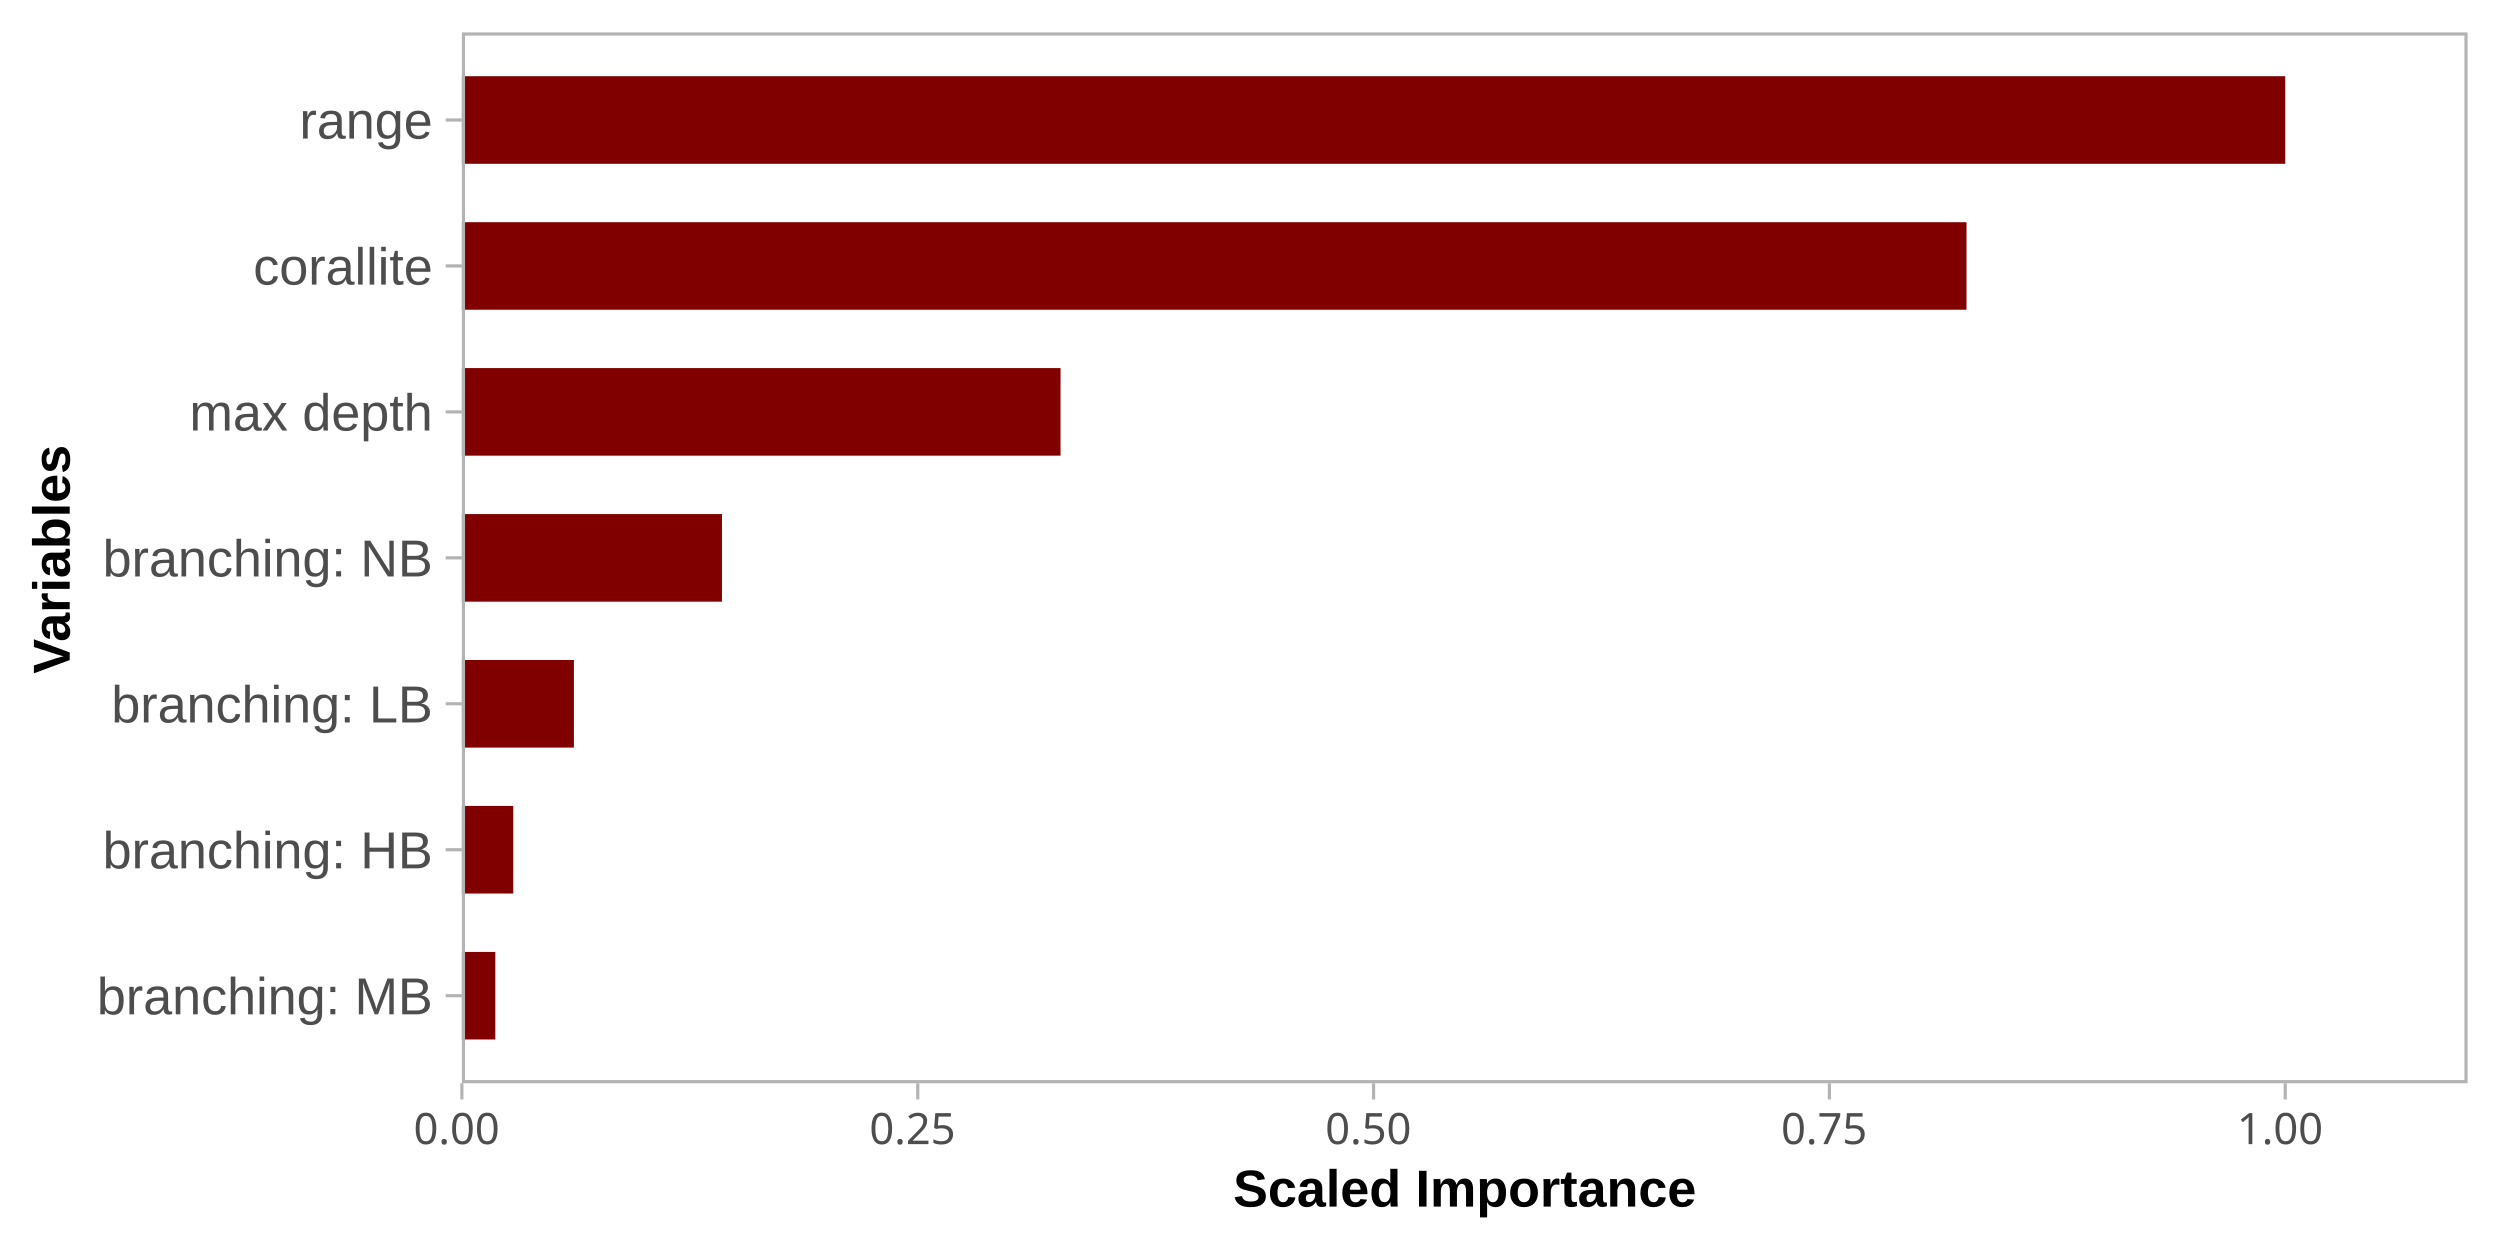
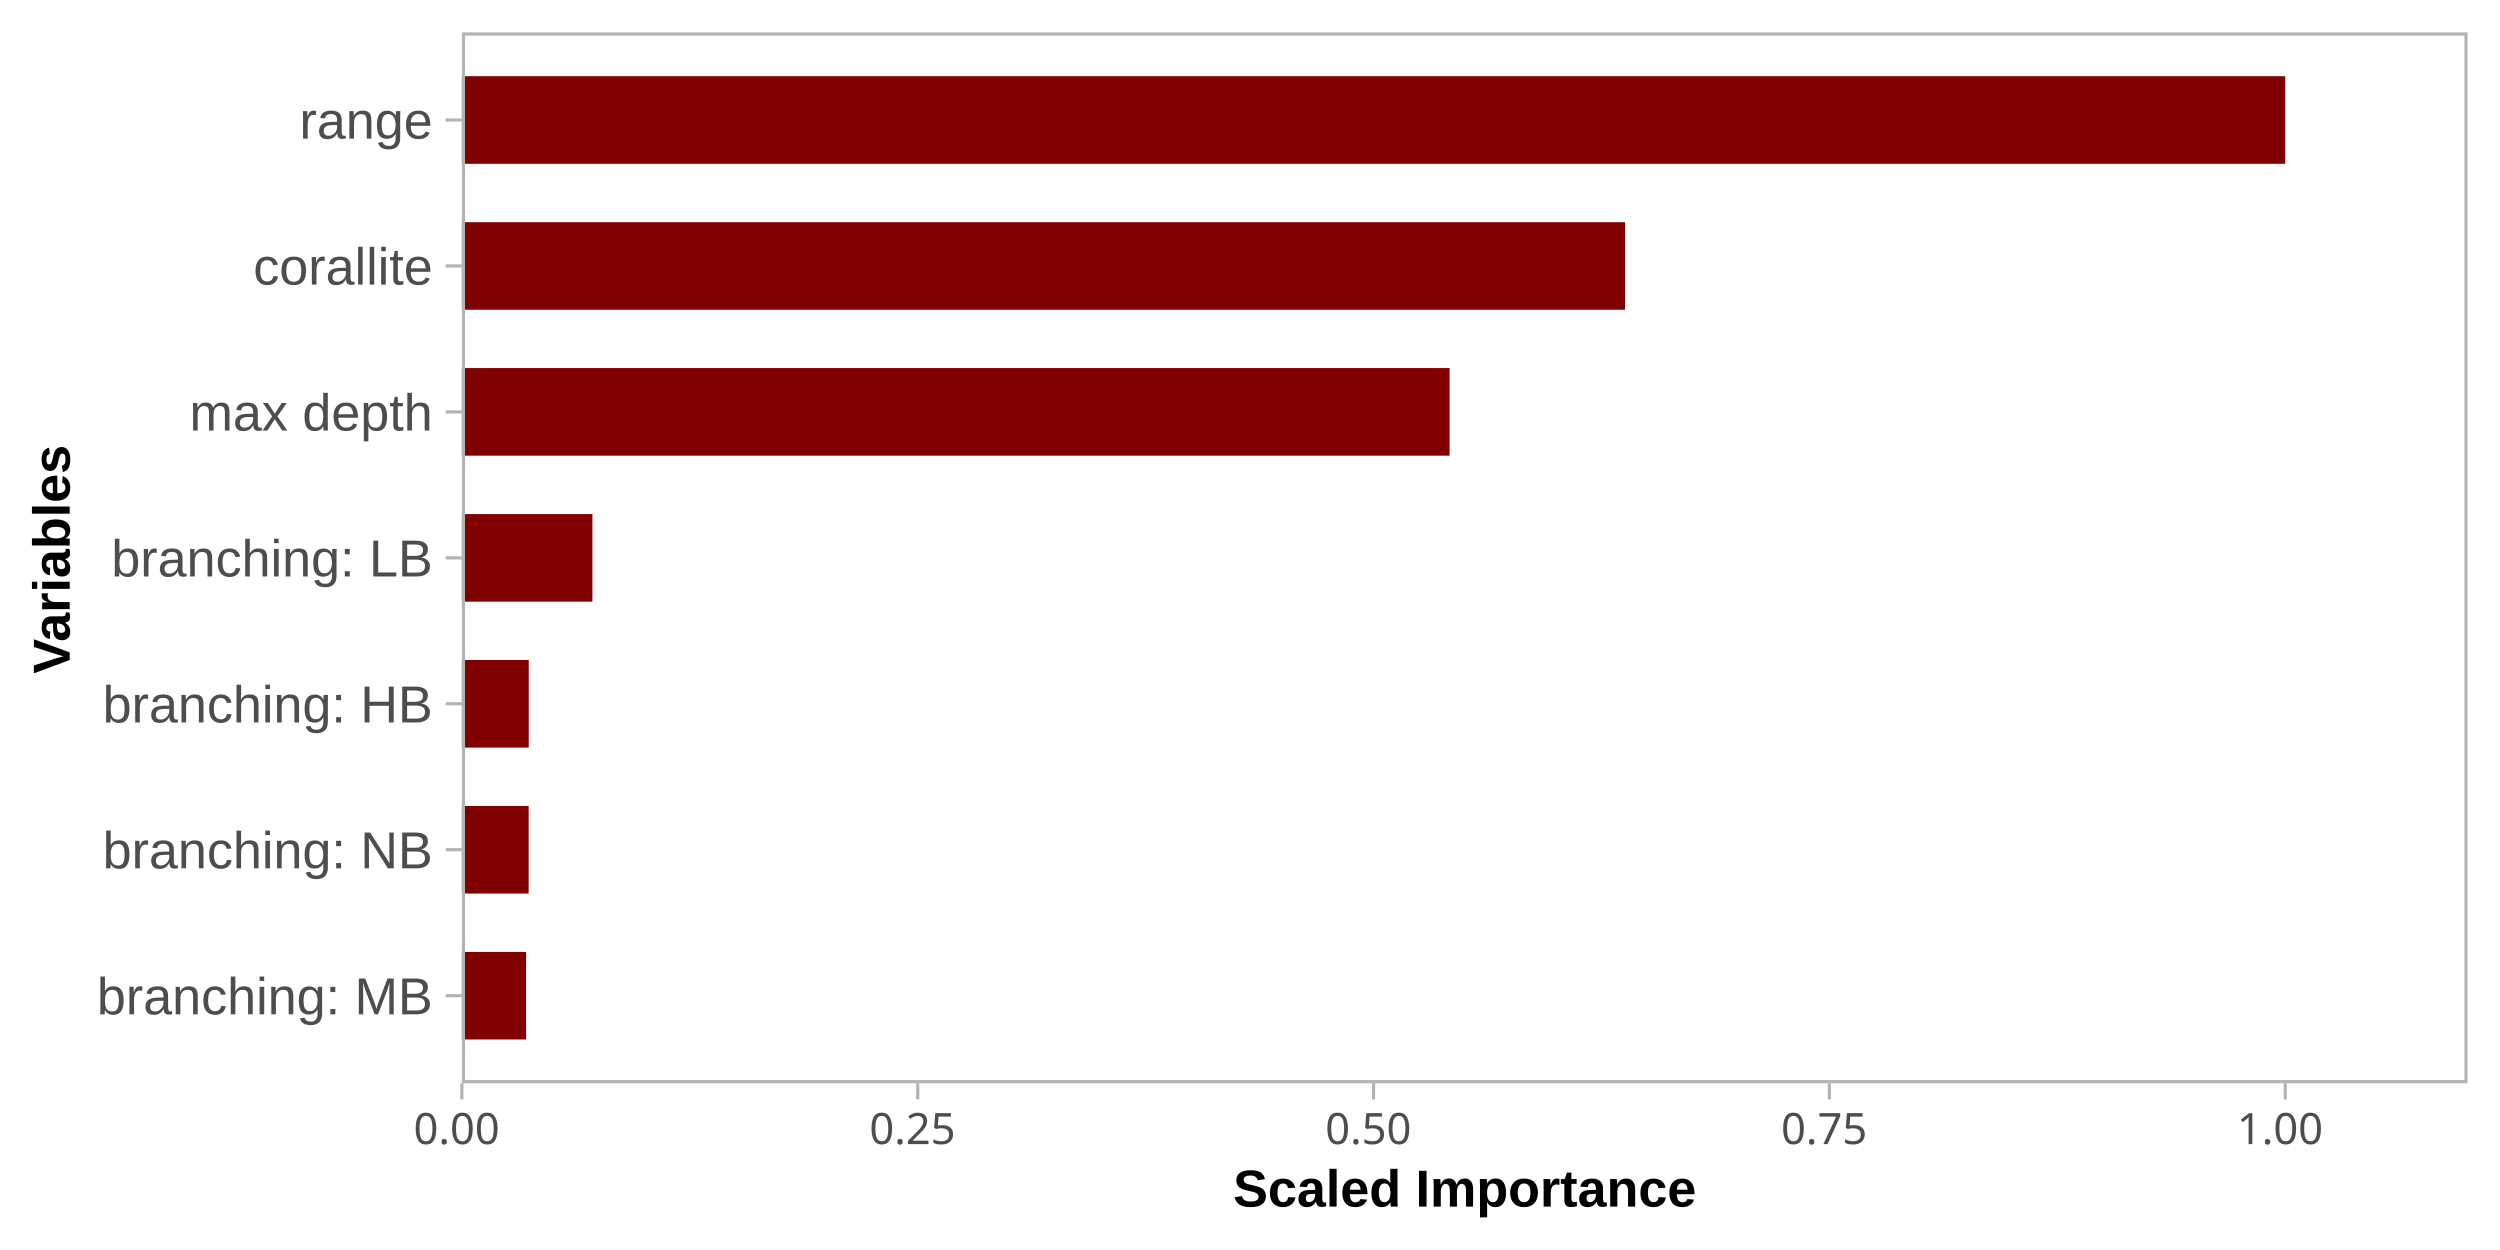
<svg xmlns="http://www.w3.org/2000/svg" viewBox="0 0 576.00 288.00">
  <defs>
    <style type="text/css">
    line, polyline, polygon, path, rect, circle {
      fill: none;
      stroke: #000000;
      stroke-linecap: round;
      stroke-linejoin: round;
      stroke-miterlimit: 10.00;
    }
  </style>
  </defs>
  <rect width="100%" height="100%" style="stroke: none; fill: #FFFFFF;" />
  <rect x="0.00" y="0.00" width="576.00" height="288.00" style="stroke-width: 1.45; stroke: #FFFFFF; fill: #FFFFFF;" />
  <defs>
    <clipPath id="cpMTA2LjQyfDU2OC41M3wyNDkuNTh8Ny40Nw==">
      <rect x="106.42" y="7.47" width="462.11" height="242.11" />
    </clipPath>
  </defs>
  <rect x="106.42" y="7.47" width="462.11" height="242.11" style="stroke-width: 1.45; stroke: none; fill: #FFFFFF;" clip-path="url(#cpMTA2LjQyfDU2OC41M3wyNDkuNTh8Ny40Nw==)" />
-   <rect x="106.42" y="219.32" width="7.70" height="20.18" style="stroke-width: 1.07; stroke: none; stroke-linecap: square; stroke-linejoin: miter; fill: #800000;" clip-path="url(#cpMTA2LjQyfDU2OC41M3wyNDkuNTh8Ny40Nw==)" />
-   <rect x="106.42" y="185.69" width="11.83" height="20.18" style="stroke-width: 1.07; stroke: none; stroke-linecap: square; stroke-linejoin: miter; fill: #800000;" clip-path="url(#cpMTA2LjQyfDU2OC41M3wyNDkuNTh8Ny40Nw==)" />
-   <rect x="106.42" y="152.07" width="25.81" height="20.18" style="stroke-width: 1.07; stroke: none; stroke-linecap: square; stroke-linejoin: miter; fill: #800000;" clip-path="url(#cpMTA2LjQyfDU2OC41M3wyNDkuNTh8Ny40Nw==)" />
-   <rect x="106.42" y="118.44" width="59.92" height="20.18" style="stroke-width: 1.07; stroke: none; stroke-linecap: square; stroke-linejoin: miter; fill: #800000;" clip-path="url(#cpMTA2LjQyfDU2OC41M3wyNDkuNTh8Ny40Nw==)" />
-   <rect x="106.42" y="84.81" width="137.93" height="20.18" style="stroke-width: 1.07; stroke: none; stroke-linecap: square; stroke-linejoin: miter; fill: #800000;" clip-path="url(#cpMTA2LjQyfDU2OC41M3wyNDkuNTh8Ny40Nw==)" />
-   <rect x="106.42" y="51.19" width="346.66" height="20.18" style="stroke-width: 1.07; stroke: none; stroke-linecap: square; stroke-linejoin: miter; fill: #800000;" clip-path="url(#cpMTA2LjQyfDU2OC41M3wyNDkuNTh8Ny40Nw==)" />
+   <rect x="106.42" y="219.32" width="14.79" height="20.18" style="stroke-width: 1.07; stroke: none; stroke-linecap: square; stroke-linejoin: miter; fill: #800000;" clip-path="url(#cpMTA2LjQyfDU2OC41M3wyNDkuNTh8Ny40Nw==)" />
+   <rect x="106.42" y="185.69" width="15.38" height="20.18" style="stroke-width: 1.07; stroke: none; stroke-linecap: square; stroke-linejoin: miter; fill: #800000;" clip-path="url(#cpMTA2LjQyfDU2OC41M3wyNDkuNTh8Ny40Nw==)" />
+   <rect x="106.42" y="152.07" width="15.40" height="20.18" style="stroke-width: 1.07; stroke: none; stroke-linecap: square; stroke-linejoin: miter; fill: #800000;" clip-path="url(#cpMTA2LjQyfDU2OC41M3wyNDkuNTh8Ny40Nw==)" />
+   <rect x="106.42" y="118.44" width="30.07" height="20.18" style="stroke-width: 1.07; stroke: none; stroke-linecap: square; stroke-linejoin: miter; fill: #800000;" clip-path="url(#cpMTA2LjQyfDU2OC41M3wyNDkuNTh8Ny40Nw==)" />
+   <rect x="106.42" y="84.81" width="227.56" height="20.18" style="stroke-width: 1.07; stroke: none; stroke-linecap: square; stroke-linejoin: miter; fill: #800000;" clip-path="url(#cpMTA2LjQyfDU2OC41M3wyNDkuNTh8Ny40Nw==)" />
+   <rect x="106.42" y="51.19" width="267.99" height="20.18" style="stroke-width: 1.07; stroke: none; stroke-linecap: square; stroke-linejoin: miter; fill: #800000;" clip-path="url(#cpMTA2LjQyfDU2OC41M3wyNDkuNTh8Ny40Nw==)" />
  <rect x="106.42" y="17.56" width="420.10" height="20.18" style="stroke-width: 1.07; stroke: none; stroke-linecap: square; stroke-linejoin: miter; fill: #800000;" clip-path="url(#cpMTA2LjQyfDU2OC41M3wyNDkuNTh8Ny40Nw==)" />
  <rect x="106.42" y="7.47" width="462.11" height="242.11" style="stroke-width: 1.45; stroke: #B3B3B3;" clip-path="url(#cpMTA2LjQyfDU2OC41M3wyNDkuNTh8Ny40Nw==)" />
  <defs>
    <clipPath id="cpMC4wMHw1NzYuMDB8Mjg4LjAwfDAuMDA=">
      <rect x="0.00" y="0.00" width="576.00" height="288.00" />
    </clipPath>
  </defs>
  <g clip-path="url(#cpMC4wMHw1NzYuMDB8Mjg4LjAwfDAuMDA=)">
    <text x="22.32" y="233.70" style="font-size: 12.00px; fill: #4D4D4D; font-family: Arial;" textLength="77.37px" lengthAdjust="spacingAndGlyphs">branching: MB</text>
  </g>
  <g clip-path="url(#cpMC4wMHw1NzYuMDB8Mjg4LjAwfDAuMDA=)">
-     <text x="23.65" y="200.07" style="font-size: 12.00px; fill: #4D4D4D; font-family: Arial;" textLength="76.04px" lengthAdjust="spacingAndGlyphs">branching: HB</text>
+     <text x="23.65" y="200.07" style="font-size: 12.00px; fill: #4D4D4D; font-family: Arial;" textLength="76.04px" lengthAdjust="spacingAndGlyphs">branching: NB</text>
  </g>
  <g clip-path="url(#cpMC4wMHw1NzYuMDB8Mjg4LjAwfDAuMDA=)">
-     <text x="25.65" y="166.45" style="font-size: 12.00px; fill: #4D4D4D; font-family: Arial;" textLength="74.05px" lengthAdjust="spacingAndGlyphs">branching: LB</text>
+     <text x="23.65" y="166.45" style="font-size: 12.00px; fill: #4D4D4D; font-family: Arial;" textLength="76.04px" lengthAdjust="spacingAndGlyphs">branching: HB</text>
  </g>
  <g clip-path="url(#cpMC4wMHw1NzYuMDB8Mjg4LjAwfDAuMDA=)">
-     <text x="23.65" y="132.82" style="font-size: 12.00px; fill: #4D4D4D; font-family: Arial;" textLength="76.04px" lengthAdjust="spacingAndGlyphs">branching: NB</text>
+     <text x="25.65" y="132.82" style="font-size: 12.00px; fill: #4D4D4D; font-family: Arial;" textLength="74.05px" lengthAdjust="spacingAndGlyphs">branching: LB</text>
  </g>
  <g clip-path="url(#cpMC4wMHw1NzYuMDB8Mjg4LjAwfDAuMDA=)">
    <text x="43.66" y="99.20" style="font-size: 12.00px; fill: #4D4D4D; font-family: Arial;" textLength="56.03px" lengthAdjust="spacingAndGlyphs">max depth</text>
  </g>
  <g clip-path="url(#cpMC4wMHw1NzYuMDB8Mjg4LjAwfDAuMDA=)">
    <text x="58.35" y="65.57" style="font-size: 12.00px; fill: #4D4D4D; font-family: Arial;" textLength="41.35px" lengthAdjust="spacingAndGlyphs">corallite</text>
  </g>
  <g clip-path="url(#cpMC4wMHw1NzYuMDB8Mjg4LjAwfDAuMDA=)">
    <text x="69.00" y="31.94" style="font-size: 12.00px; fill: #4D4D4D; font-family: Arial;" textLength="30.69px" lengthAdjust="spacingAndGlyphs">range</text>
  </g>
  <polyline points="102.69,229.41 106.42,229.41 " style="stroke-width: 0.73; stroke: #B3B3B3; stroke-linecap: butt;" clip-path="url(#cpMC4wMHw1NzYuMDB8Mjg4LjAwfDAuMDA=)" />
  <polyline points="102.69,195.78 106.42,195.78 " style="stroke-width: 0.73; stroke: #B3B3B3; stroke-linecap: butt;" clip-path="url(#cpMC4wMHw1NzYuMDB8Mjg4LjAwfDAuMDA=)" />
  <polyline points="102.69,162.15 106.42,162.15 " style="stroke-width: 0.73; stroke: #B3B3B3; stroke-linecap: butt;" clip-path="url(#cpMC4wMHw1NzYuMDB8Mjg4LjAwfDAuMDA=)" />
  <polyline points="102.69,128.53 106.42,128.53 " style="stroke-width: 0.73; stroke: #B3B3B3; stroke-linecap: butt;" clip-path="url(#cpMC4wMHw1NzYuMDB8Mjg4LjAwfDAuMDA=)" />
  <polyline points="102.69,94.90 106.42,94.90 " style="stroke-width: 0.73; stroke: #B3B3B3; stroke-linecap: butt;" clip-path="url(#cpMC4wMHw1NzYuMDB8Mjg4LjAwfDAuMDA=)" />
  <polyline points="102.69,61.27 106.42,61.27 " style="stroke-width: 0.73; stroke: #B3B3B3; stroke-linecap: butt;" clip-path="url(#cpMC4wMHw1NzYuMDB8Mjg4LjAwfDAuMDA=)" />
  <polyline points="102.69,27.65 106.42,27.65 " style="stroke-width: 0.73; stroke: #B3B3B3; stroke-linecap: butt;" clip-path="url(#cpMC4wMHw1NzYuMDB8Mjg4LjAwfDAuMDA=)" />
  <polyline points="106.42,253.32 106.42,249.58 " style="stroke-width: 0.73; stroke: #B3B3B3; stroke-linecap: butt;" clip-path="url(#cpMC4wMHw1NzYuMDB8Mjg4LjAwfDAuMDA=)" />
  <polyline points="211.45,253.32 211.45,249.58 " style="stroke-width: 0.73; stroke: #B3B3B3; stroke-linecap: butt;" clip-path="url(#cpMC4wMHw1NzYuMDB8Mjg4LjAwfDAuMDA=)" />
  <polyline points="316.47,253.32 316.47,249.58 " style="stroke-width: 0.73; stroke: #B3B3B3; stroke-linecap: butt;" clip-path="url(#cpMC4wMHw1NzYuMDB8Mjg4LjAwfDAuMDA=)" />
  <polyline points="421.49,253.32 421.49,249.58 " style="stroke-width: 0.73; stroke: #B3B3B3; stroke-linecap: butt;" clip-path="url(#cpMC4wMHw1NzYuMDB8Mjg4LjAwfDAuMDA=)" />
  <polyline points="526.52,253.32 526.52,249.58 " style="stroke-width: 0.73; stroke: #B3B3B3; stroke-linecap: butt;" clip-path="url(#cpMC4wMHw1NzYuMDB8Mjg4LjAwfDAuMDA=)" />
  <g clip-path="url(#cpMC4wMHw1NzYuMDB8Mjg4LjAwfDAuMDA=)">
    <text x="95.29" y="263.60" style="font-size: 10.00px; fill: #4D4D4D; font-family: Roboto Mono;" textLength="22.27px" lengthAdjust="spacingAndGlyphs">0.00</text>
  </g>
  <g clip-path="url(#cpMC4wMHw1NzYuMDB8Mjg4LjAwfDAuMDA=)">
    <text x="200.31" y="263.60" style="font-size: 10.00px; fill: #4D4D4D; font-family: Roboto Mono;" textLength="22.27px" lengthAdjust="spacingAndGlyphs">0.25</text>
  </g>
  <g clip-path="url(#cpMC4wMHw1NzYuMDB8Mjg4LjAwfDAuMDA=)">
    <text x="305.34" y="263.60" style="font-size: 10.00px; fill: #4D4D4D; font-family: Roboto Mono;" textLength="22.27px" lengthAdjust="spacingAndGlyphs">0.50</text>
  </g>
  <g clip-path="url(#cpMC4wMHw1NzYuMDB8Mjg4LjAwfDAuMDA=)">
    <text x="410.36" y="263.60" style="font-size: 10.00px; fill: #4D4D4D; font-family: Roboto Mono;" textLength="22.27px" lengthAdjust="spacingAndGlyphs">0.75</text>
  </g>
  <g clip-path="url(#cpMC4wMHw1NzYuMDB8Mjg4LjAwfDAuMDA=)">
    <text x="515.39" y="263.60" style="font-size: 10.00px; fill: #4D4D4D; font-family: Roboto Mono;" textLength="22.27px" lengthAdjust="spacingAndGlyphs">1.00</text>
  </g>
  <g clip-path="url(#cpMC4wMHw1NzYuMDB8Mjg4LjAwfDAuMDA=)">
    <text x="284.12" y="278.00" style="font-size: 12.00px; font-weight: bold; font-family: Arial;" textLength="106.71px" lengthAdjust="spacingAndGlyphs">Scaled Importance</text>
  </g>
  <g clip-path="url(#cpMC4wMHw1NzYuMDB8Mjg4LjAwfDAuMDA=)">
    <text transform="translate(16.06,155.21) rotate(-90)" style="font-size: 12.00px; font-weight: bold; font-family: Arial;" textLength="53.37px" lengthAdjust="spacingAndGlyphs">Variables</text>
  </g>
</svg>
